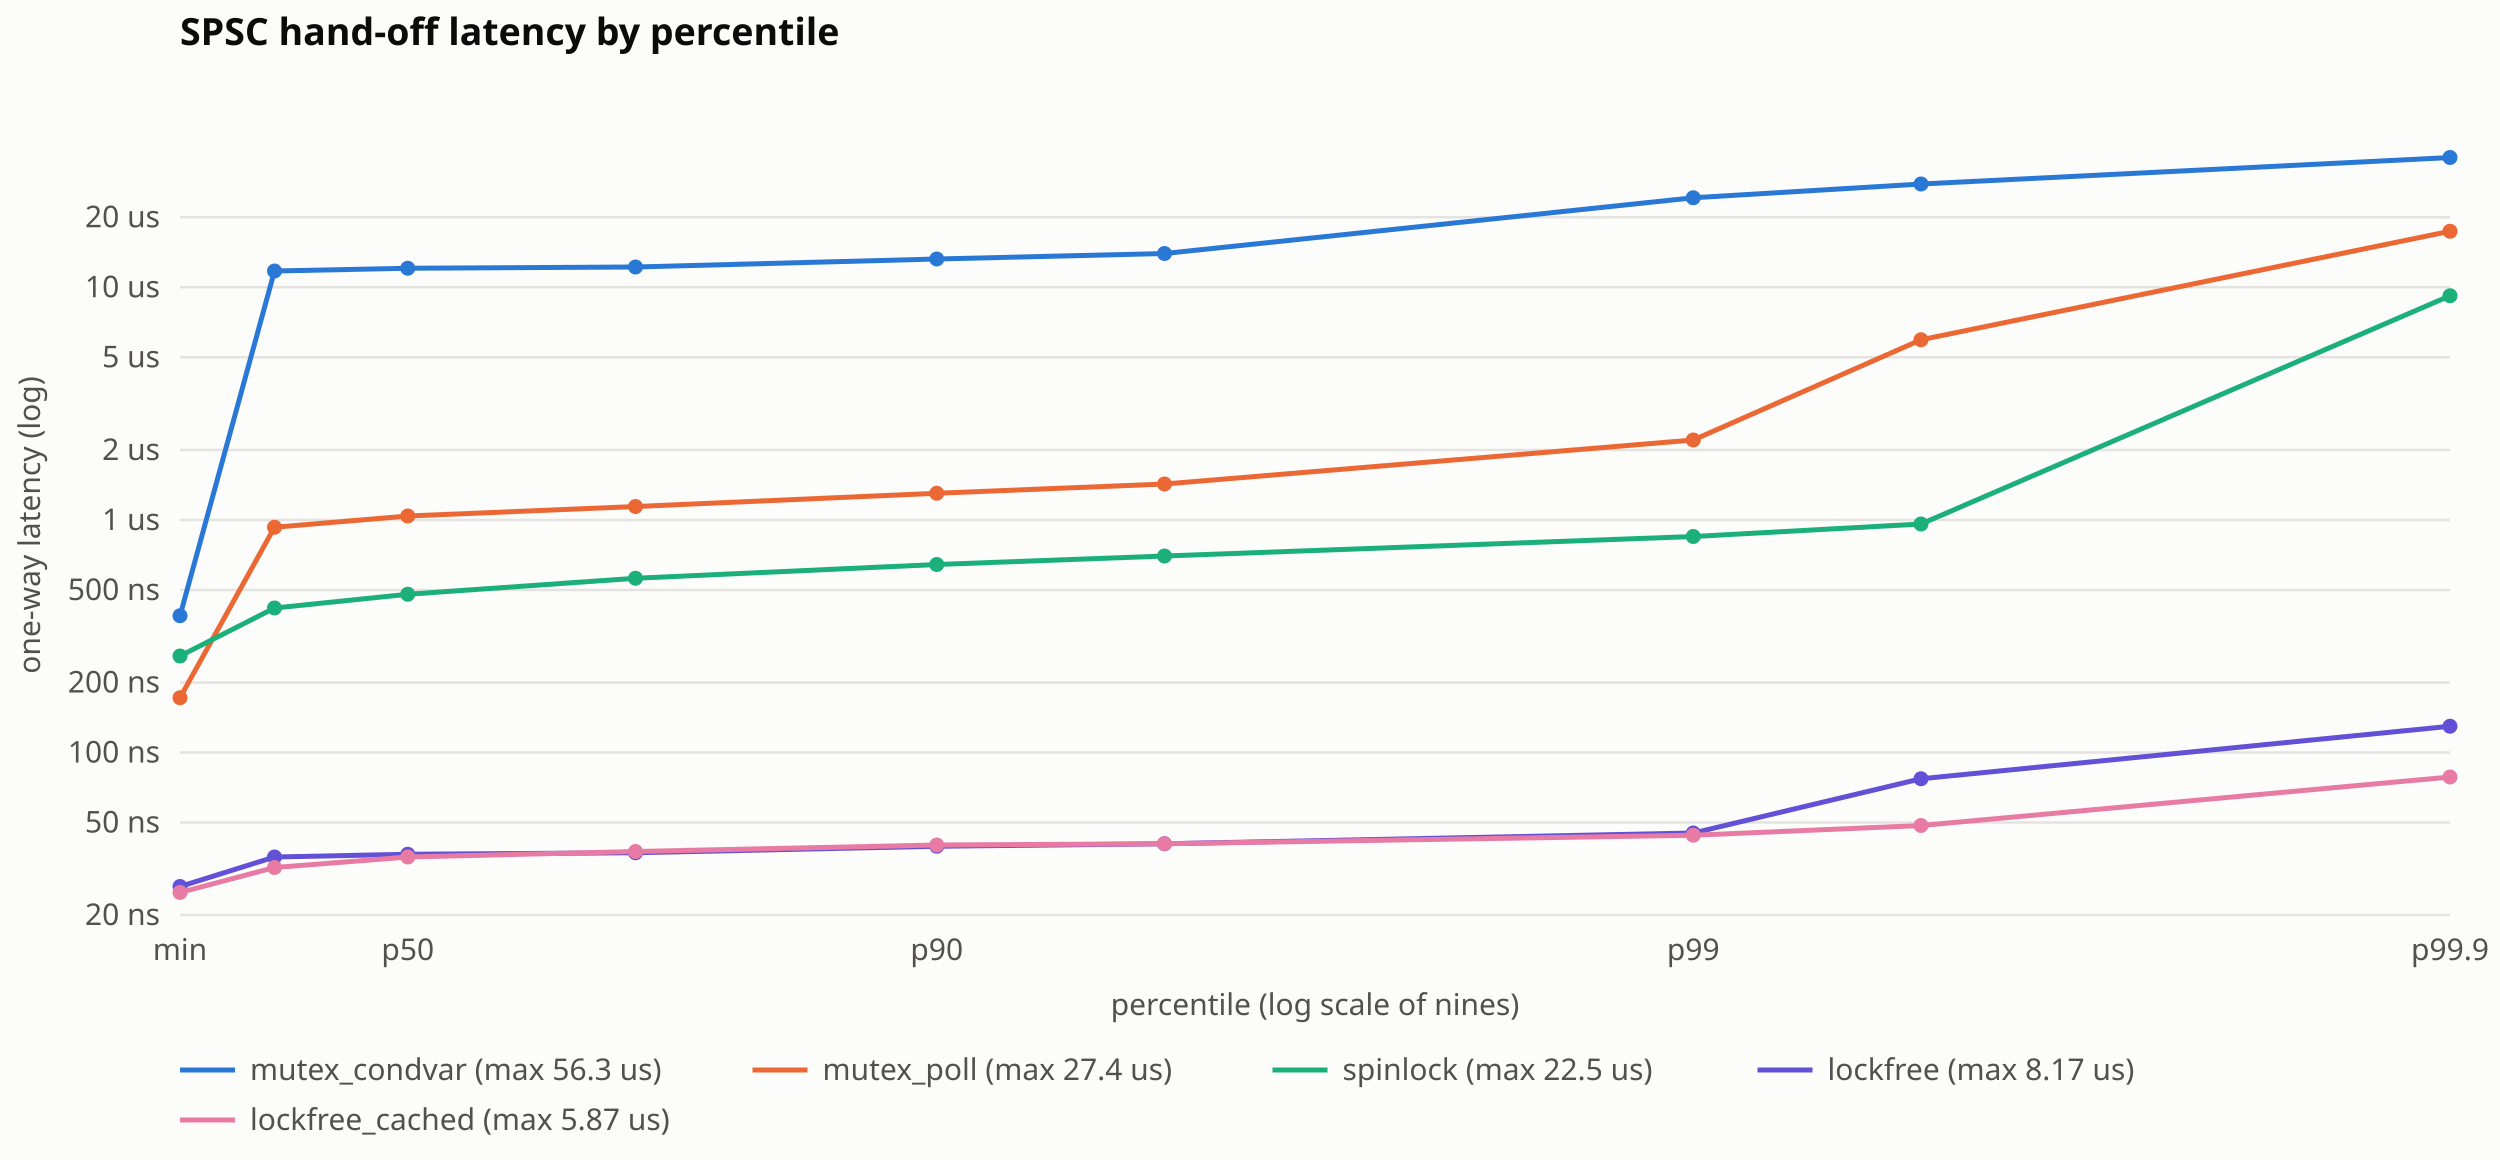
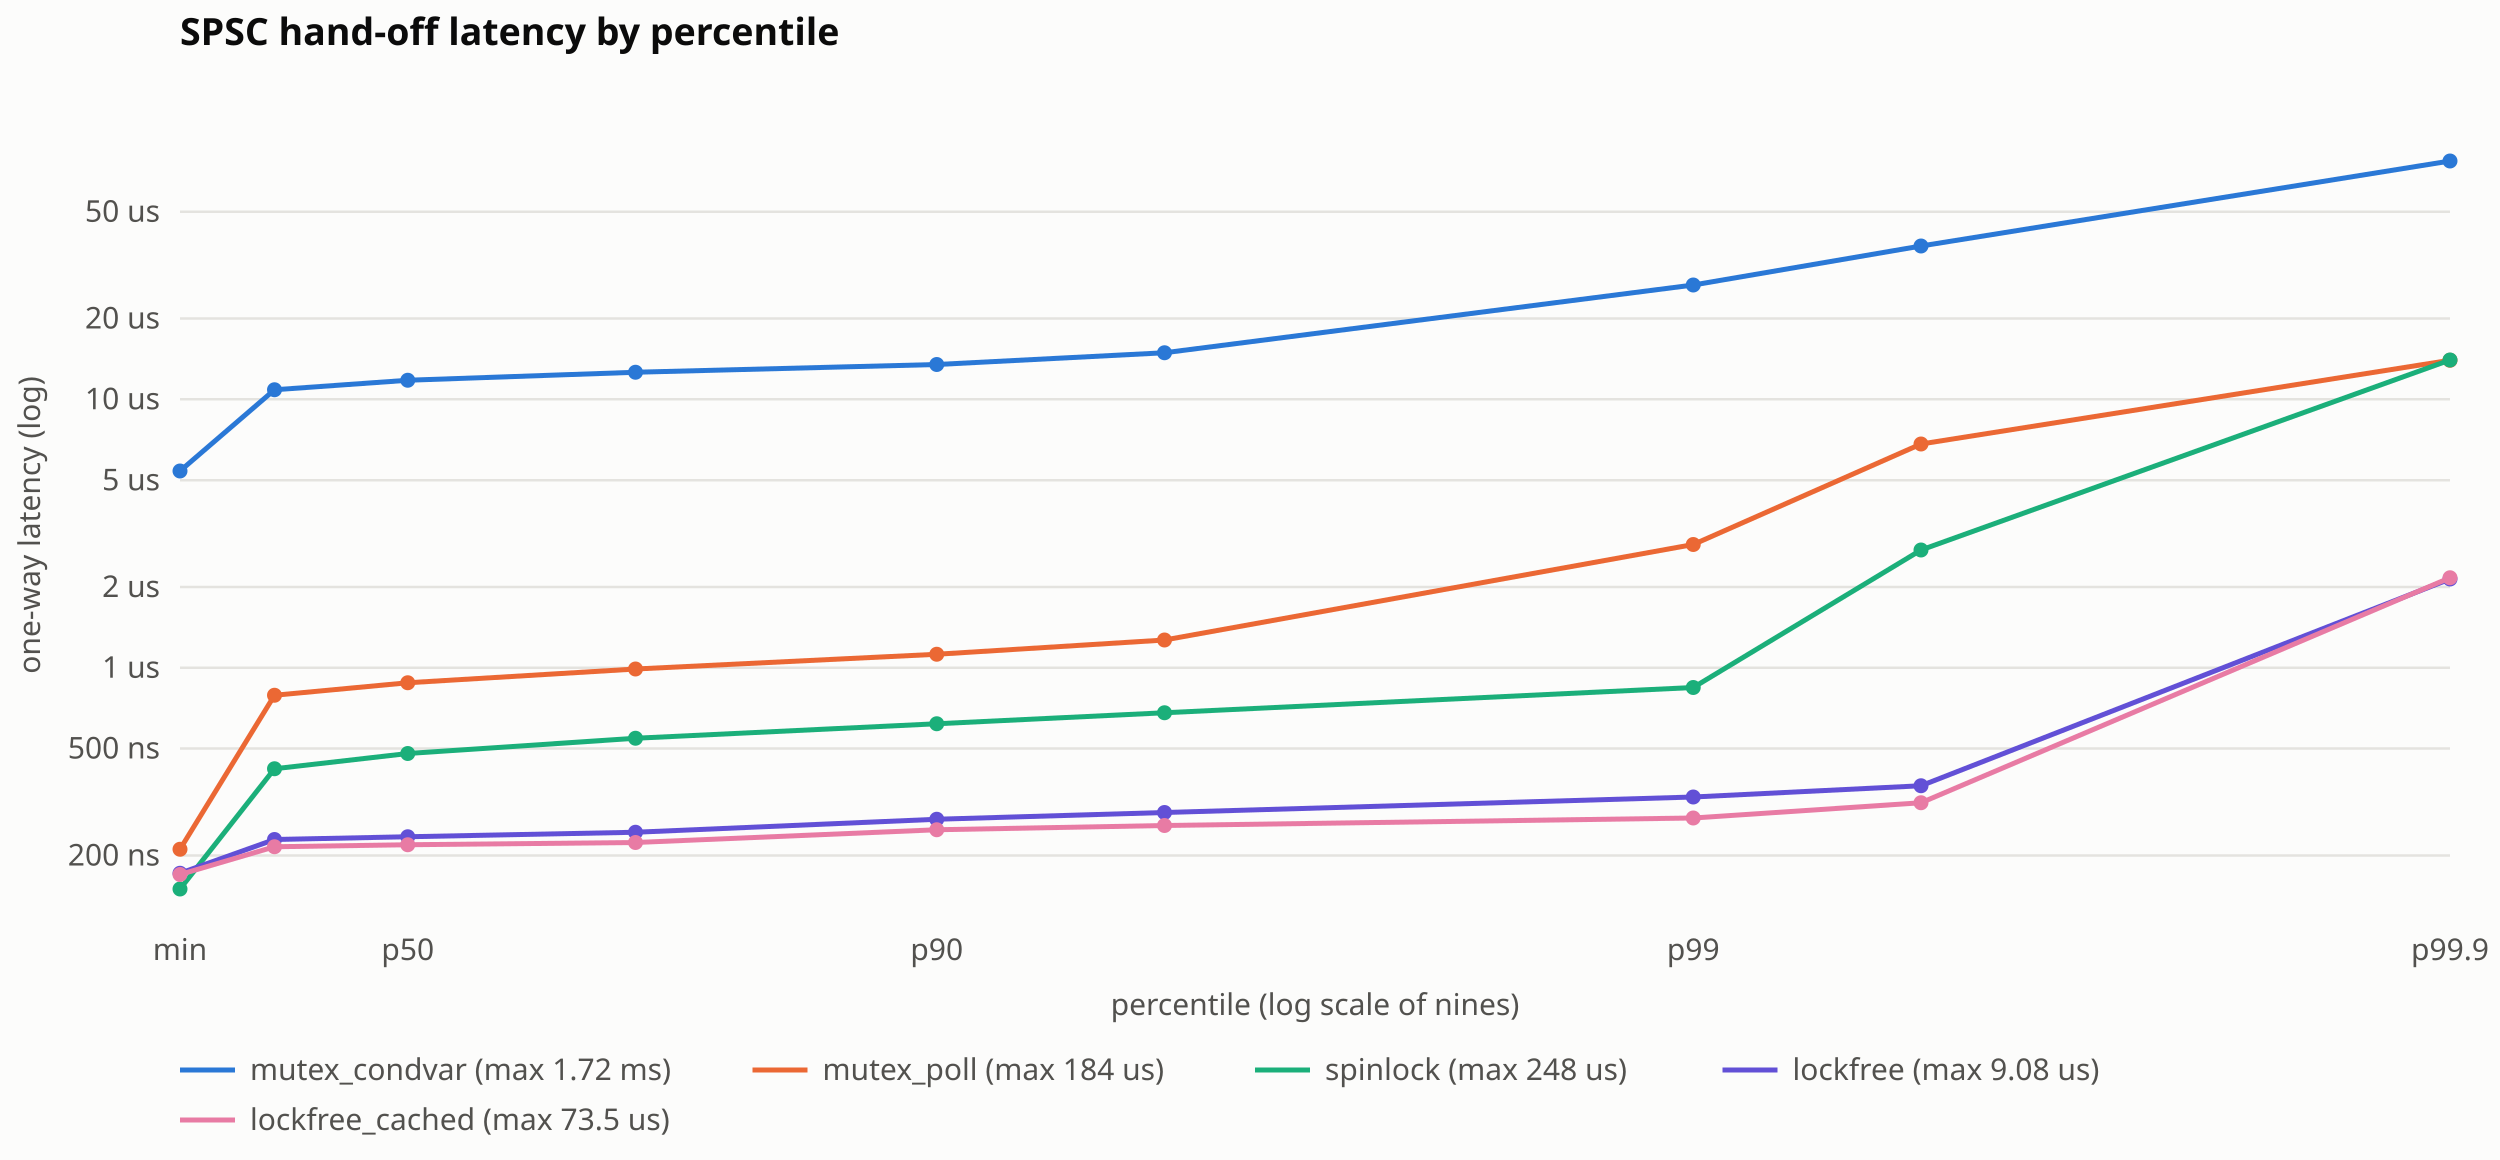
<svg xmlns="http://www.w3.org/2000/svg" viewBox="0 0 1000 464" role="img" aria-label="SPSC hand-off latency by percentile">
  <style>
  .bg{fill:#fcfcfb} .ax{fill:#52514e;font:12px system-ui,sans-serif} .title{fill:#0b0b0b;font:600 15px system-ui,sans-serif}
  .grid{stroke:#e4e3df} .zone-a{fill:#f3f2ef} .zone-b{fill:#fcfcfb} .marker{stroke:#8a8984}
  .zlabel{fill:#8a8984;font:600 12px system-ui,sans-serif} .hit{fill:transparent}
  .s1{stroke:#2a78d6} .s2{stroke:#eb6834} .s3{stroke:#1baf7a} .s4{stroke:#6250d6} .s5{stroke:#e87ba4}
  .f1{fill:#2a78d6} .f2{fill:#eb6834} .f3{fill:#1baf7a} .f4{fill:#6250d6} .f5{fill:#e87ba4}
</style>
  <rect class="bg" width="1000" height="464" />
  <text class="title" x="72" y="18">SPSC hand-off latency by percentile</text>
  <g transform="translate(0,24)">
-     <line class="grid" x1="72" x2="980" y1="342.0" y2="342.0" />
-     <text class="ax" x="64" y="346.0" text-anchor="end">20 ns</text>
-     <line class="grid" x1="72" x2="980" y1="305.0" y2="305.0" />
-     <text class="ax" x="64" y="309.0" text-anchor="end">50 ns</text>
-     <line class="grid" x1="72" x2="980" y1="277.0" y2="277.0" />
-     <text class="ax" x="64" y="281.0" text-anchor="end">100 ns</text>
-     <line class="grid" x1="72" x2="980" y1="249.0" y2="249.0" />
-     <text class="ax" x="64" y="253.0" text-anchor="end">200 ns</text>
-     <line class="grid" x1="72" x2="980" y1="212.0" y2="212.0" />
-     <text class="ax" x="64" y="216.0" text-anchor="end">500 ns</text>
-     <line class="grid" x1="72" x2="980" y1="184.0" y2="184.0" />
-     <text class="ax" x="64" y="188.0" text-anchor="end">1 us</text>
-     <line class="grid" x1="72" x2="980" y1="156.0" y2="156.0" />
-     <text class="ax" x="64" y="160.0" text-anchor="end">2 us</text>
-     <line class="grid" x1="72" x2="980" y1="118.9" y2="118.9" />
-     <text class="ax" x="64" y="122.9" text-anchor="end">5 us</text>
-     <line class="grid" x1="72" x2="980" y1="90.9" y2="90.9" />
-     <text class="ax" x="64" y="94.9" text-anchor="end">10 us</text>
-     <line class="grid" x1="72" x2="980" y1="62.9" y2="62.9" />
-     <text class="ax" x="64" y="66.9" text-anchor="end">20 us</text>
+     <line class="grid" x1="72" x2="980" y1="318.2" y2="318.2" />
+     <text class="ax" x="64" y="322.2" text-anchor="end">200 ns</text>
+     <line class="grid" x1="72" x2="980" y1="275.4" y2="275.4" />
+     <text class="ax" x="64" y="279.4" text-anchor="end">500 ns</text>
+     <line class="grid" x1="72" x2="980" y1="243.1" y2="243.1" />
+     <text class="ax" x="64" y="247.1" text-anchor="end">1 us</text>
+     <line class="grid" x1="72" x2="980" y1="210.8" y2="210.8" />
+     <text class="ax" x="64" y="214.8" text-anchor="end">2 us</text>
+     <line class="grid" x1="72" x2="980" y1="168.1" y2="168.1" />
+     <text class="ax" x="64" y="172.1" text-anchor="end">5 us</text>
+     <line class="grid" x1="72" x2="980" y1="135.7" y2="135.7" />
+     <text class="ax" x="64" y="139.7" text-anchor="end">10 us</text>
+     <line class="grid" x1="72" x2="980" y1="103.4" y2="103.4" />
+     <text class="ax" x="64" y="107.4" text-anchor="end">20 us</text>
+     <line class="grid" x1="72" x2="980" y1="60.7" y2="60.7" />
+     <text class="ax" x="64" y="64.7" text-anchor="end">50 us</text>
    <text class="ax" x="72.0" y="360" text-anchor="middle">min</text>
    <text class="ax" x="163.1" y="360" text-anchor="middle">p50</text>
    <text class="ax" x="374.7" y="360" text-anchor="middle">p90</text>
    <text class="ax" x="677.3" y="360" text-anchor="middle">p99</text>
    <text class="ax" x="980.0" y="360" text-anchor="middle">p99.9</text>
    <text class="ax" x="526.0" y="382" text-anchor="middle">percentile (log scale of nines)</text>
    <text class="ax" x="16" y="186.0" transform="rotate(-90 16 186.0)" text-anchor="middle">one-way latency (log)</text>
-     <polyline class="s1" fill="none" stroke-width="2" stroke-linejoin="round" points="72.0,222.3 109.8,84.4 163.1,83.3 254.2,82.8 374.7,79.6 465.8,77.4 677.3,55.1 768.4,49.6 980.0,39.0" />
-     <circle class="f1" cx="72.0" cy="222.3" r="3" />
-     <circle class="f1" cx="109.8" cy="84.4" r="3" />
-     <circle class="f1" cx="163.1" cy="83.3" r="3" />
-     <circle class="f1" cx="254.2" cy="82.8" r="3" />
-     <circle class="f1" cx="374.7" cy="79.6" r="3" />
-     <circle class="f1" cx="465.8" cy="77.4" r="3" />
-     <circle class="f1" cx="677.3" cy="55.1" r="3" />
-     <circle class="f1" cx="768.4" cy="49.6" r="3" />
-     <circle class="f1" cx="980.0" cy="39.0" r="3" />
-     <polyline class="s2" fill="none" stroke-width="2" stroke-linejoin="round" points="72.0,255.1 109.8,186.9 163.1,182.4 254.2,178.6 374.7,173.3 465.8,169.6 677.3,152.0 768.4,111.9 980.0,68.5" />
-     <circle class="f2" cx="72.0" cy="255.1" r="3" />
-     <circle class="f2" cx="109.8" cy="186.9" r="3" />
-     <circle class="f2" cx="163.1" cy="182.4" r="3" />
-     <circle class="f2" cx="254.2" cy="178.6" r="3" />
-     <circle class="f2" cx="374.7" cy="173.3" r="3" />
-     <circle class="f2" cx="465.8" cy="169.6" r="3" />
-     <circle class="f2" cx="677.3" cy="152.0" r="3" />
-     <circle class="f2" cx="768.4" cy="111.9" r="3" />
-     <circle class="f2" cx="980.0" cy="68.5" r="3" />
-     <polyline class="s3" fill="none" stroke-width="2" stroke-linejoin="round" points="72.0,238.4 109.8,219.2 163.1,213.7 254.2,207.3 374.7,201.8 465.8,198.4 677.3,190.6 768.4,185.6 980.0,94.3" />
-     <circle class="f3" cx="72.0" cy="238.4" r="3" />
-     <circle class="f3" cx="109.8" cy="219.2" r="3" />
-     <circle class="f3" cx="163.1" cy="213.7" r="3" />
-     <circle class="f3" cx="254.2" cy="207.3" r="3" />
-     <circle class="f3" cx="374.7" cy="201.8" r="3" />
-     <circle class="f3" cx="465.8" cy="198.4" r="3" />
-     <circle class="f3" cx="677.3" cy="190.6" r="3" />
-     <circle class="f3" cx="768.4" cy="185.6" r="3" />
-     <circle class="f3" cx="980.0" cy="94.3" r="3" />
-     <polyline class="s4" fill="none" stroke-width="2" stroke-linejoin="round" points="72.0,330.6 109.8,318.8 163.1,317.7 254.2,317.1 374.7,314.5 465.8,313.5 677.3,309.2 768.4,287.5 980.0,266.5" />
-     <circle class="f4" cx="72.0" cy="330.6" r="3" />
-     <circle class="f4" cx="109.8" cy="318.8" r="3" />
-     <circle class="f4" cx="163.1" cy="317.7" r="3" />
-     <circle class="f4" cx="254.2" cy="317.1" r="3" />
-     <circle class="f4" cx="374.7" cy="314.5" r="3" />
-     <circle class="f4" cx="465.8" cy="313.5" r="3" />
-     <circle class="f4" cx="677.3" cy="309.2" r="3" />
-     <circle class="f4" cx="768.4" cy="287.5" r="3" />
-     <circle class="f4" cx="980.0" cy="266.5" r="3" />
-     <polyline class="s5" fill="none" stroke-width="2" stroke-linejoin="round" points="72.0,333.0 109.8,323.0 163.1,318.8 254.2,316.6 374.7,314.0 465.8,313.5 677.3,310.1 768.4,306.2 980.0,286.8" />
-     <circle class="f5" cx="72.0" cy="333.0" r="3" />
-     <circle class="f5" cx="109.8" cy="323.0" r="3" />
-     <circle class="f5" cx="163.1" cy="318.8" r="3" />
-     <circle class="f5" cx="254.2" cy="316.6" r="3" />
-     <circle class="f5" cx="374.7" cy="314.0" r="3" />
-     <circle class="f5" cx="465.8" cy="313.5" r="3" />
-     <circle class="f5" cx="677.3" cy="310.1" r="3" />
-     <circle class="f5" cx="768.4" cy="306.2" r="3" />
-     <circle class="f5" cx="980.0" cy="286.8" r="3" />
+     <polyline class="s1" fill="none" stroke-width="2" stroke-linejoin="round" points="72.0,164.4 109.8,131.9 163.1,128.1 254.2,124.9 374.7,121.8 465.8,117.1 677.3,90.0 768.4,74.4 980.0,40.4" />
+     <circle class="f1" cx="72.0" cy="164.4" r="3" />
+     <circle class="f1" cx="109.8" cy="131.9" r="3" />
+     <circle class="f1" cx="163.1" cy="128.1" r="3" />
+     <circle class="f1" cx="254.2" cy="124.9" r="3" />
+     <circle class="f1" cx="374.7" cy="121.8" r="3" />
+     <circle class="f1" cx="465.8" cy="117.1" r="3" />
+     <circle class="f1" cx="677.3" cy="90.0" r="3" />
+     <circle class="f1" cx="768.4" cy="74.4" r="3" />
+     <circle class="f1" cx="980.0" cy="40.4" r="3" />
+     <polyline class="s2" fill="none" stroke-width="2" stroke-linejoin="round" points="72.0,315.7 109.8,254.1 163.1,249.1 254.2,243.6 374.7,237.7 465.8,232.0 677.3,193.8 768.4,153.6 980.0,120.1" />
+     <circle class="f2" cx="72.0" cy="315.7" r="3" />
+     <circle class="f2" cx="109.8" cy="254.1" r="3" />
+     <circle class="f2" cx="163.1" cy="249.1" r="3" />
+     <circle class="f2" cx="254.2" cy="243.6" r="3" />
+     <circle class="f2" cx="374.7" cy="237.7" r="3" />
+     <circle class="f2" cx="465.8" cy="232.0" r="3" />
+     <circle class="f2" cx="677.3" cy="193.8" r="3" />
+     <circle class="f2" cx="768.4" cy="153.6" r="3" />
+     <circle class="f2" cx="980.0" cy="120.1" r="3" />
+     <polyline class="s3" fill="none" stroke-width="2" stroke-linejoin="round" points="72.0,331.6 109.8,283.5 163.1,277.4 254.2,271.3 374.7,265.5 465.8,261.1 677.3,251.0 768.4,196.0 980.0,120.0" />
+     <circle class="f3" cx="72.0" cy="331.6" r="3" />
+     <circle class="f3" cx="109.8" cy="283.5" r="3" />
+     <circle class="f3" cx="163.1" cy="277.4" r="3" />
+     <circle class="f3" cx="254.2" cy="271.3" r="3" />
+     <circle class="f3" cx="374.7" cy="265.5" r="3" />
+     <circle class="f3" cx="465.8" cy="261.1" r="3" />
+     <circle class="f3" cx="677.3" cy="251.0" r="3" />
+     <circle class="f3" cx="768.4" cy="196.0" r="3" />
+     <circle class="f3" cx="980.0" cy="120.0" r="3" />
+     <polyline class="s4" fill="none" stroke-width="2" stroke-linejoin="round" points="72.0,325.3 109.8,311.8 163.1,310.7 254.2,308.9 374.7,303.7 465.8,301.0 677.3,294.8 768.4,290.3 980.0,207.6" />
+     <circle class="f4" cx="72.0" cy="325.3" r="3" />
+     <circle class="f4" cx="109.8" cy="311.8" r="3" />
+     <circle class="f4" cx="163.1" cy="310.7" r="3" />
+     <circle class="f4" cx="254.2" cy="308.9" r="3" />
+     <circle class="f4" cx="374.7" cy="303.7" r="3" />
+     <circle class="f4" cx="465.8" cy="301.0" r="3" />
+     <circle class="f4" cx="677.3" cy="294.8" r="3" />
+     <circle class="f4" cx="768.4" cy="290.3" r="3" />
+     <circle class="f4" cx="980.0" cy="207.6" r="3" />
+     <polyline class="s5" fill="none" stroke-width="2" stroke-linejoin="round" points="72.0,325.8 109.8,314.7 163.1,313.9 254.2,313.0 374.7,307.9 465.8,306.2 677.3,303.2 768.4,297.1 980.0,207.1" />
+     <circle class="f5" cx="72.0" cy="325.8" r="3" />
+     <circle class="f5" cx="109.8" cy="314.7" r="3" />
+     <circle class="f5" cx="163.1" cy="313.9" r="3" />
+     <circle class="f5" cx="254.2" cy="313.0" r="3" />
+     <circle class="f5" cx="374.7" cy="307.9" r="3" />
+     <circle class="f5" cx="465.8" cy="306.2" r="3" />
+     <circle class="f5" cx="677.3" cy="303.2" r="3" />
+     <circle class="f5" cx="768.4" cy="297.1" r="3" />
+     <circle class="f5" cx="980.0" cy="207.1" r="3" />
    <line class="s1" stroke-width="2" x1="72" x2="94" y1="404" y2="404" />
-     <text class="ax" x="100" y="408">mutex_condvar (max 56.3 us)</text>
+     <text class="ax" x="100" y="408">mutex_condvar (max 1.72 ms)</text>
    <line class="s2" stroke-width="2" x1="301" x2="323" y1="404" y2="404" />
-     <text class="ax" x="329" y="408">mutex_poll (max 27.4 us)</text>
-     <line class="s3" stroke-width="2" x1="509" x2="531" y1="404" y2="404" />
-     <text class="ax" x="537" y="408">spinlock (max 22.5 us)</text>
-     <line class="s4" stroke-width="2" x1="703" x2="725" y1="404" y2="404" />
-     <text class="ax" x="731" y="408">lockfree (max 8.17 us)</text>
+     <text class="ax" x="329" y="408">mutex_poll (max 184 us)</text>
+     <line class="s3" stroke-width="2" x1="502" x2="524" y1="404" y2="404" />
+     <text class="ax" x="530" y="408">spinlock (max 248 us)</text>
+     <line class="s4" stroke-width="2" x1="689" x2="711" y1="404" y2="404" />
+     <text class="ax" x="717" y="408">lockfree (max 9.08 us)</text>
    <line class="s5" stroke-width="2" x1="72" x2="94" y1="424" y2="424" />
-     <text class="ax" x="100" y="428">lockfree_cached (max 5.87 us)</text>
+     <text class="ax" x="100" y="428">lockfree_cached (max 73.5 us)</text>
  </g>
</svg>
